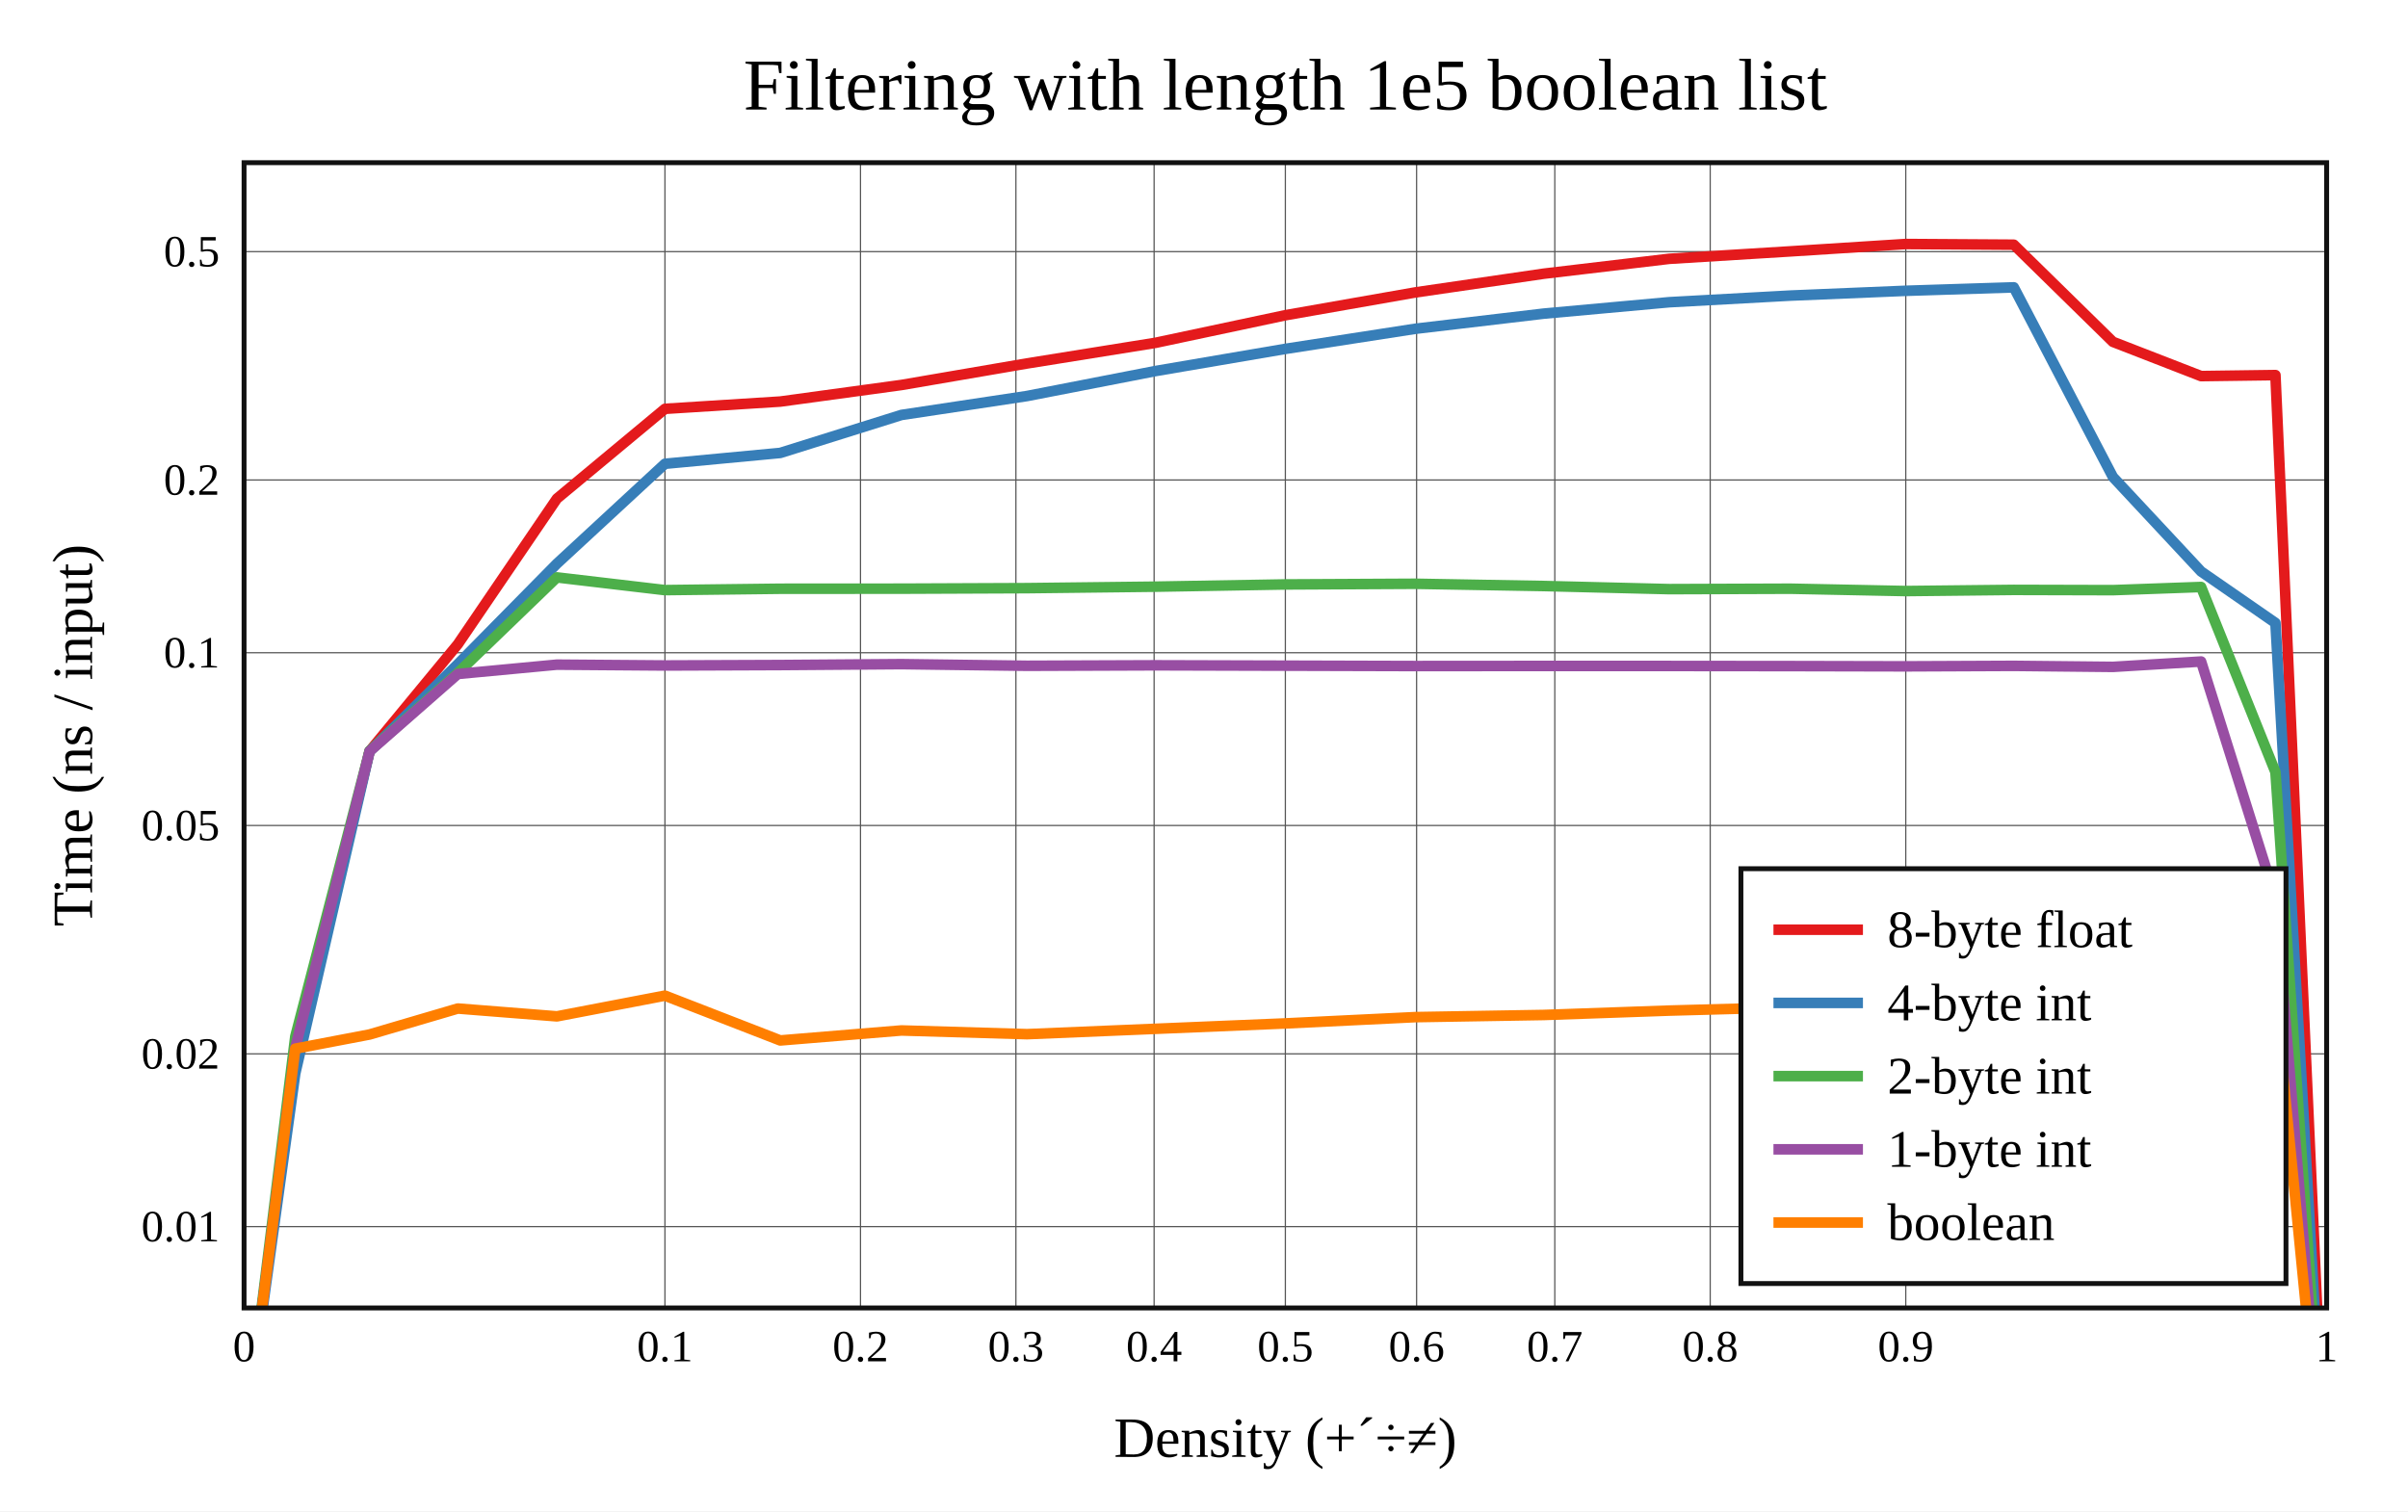
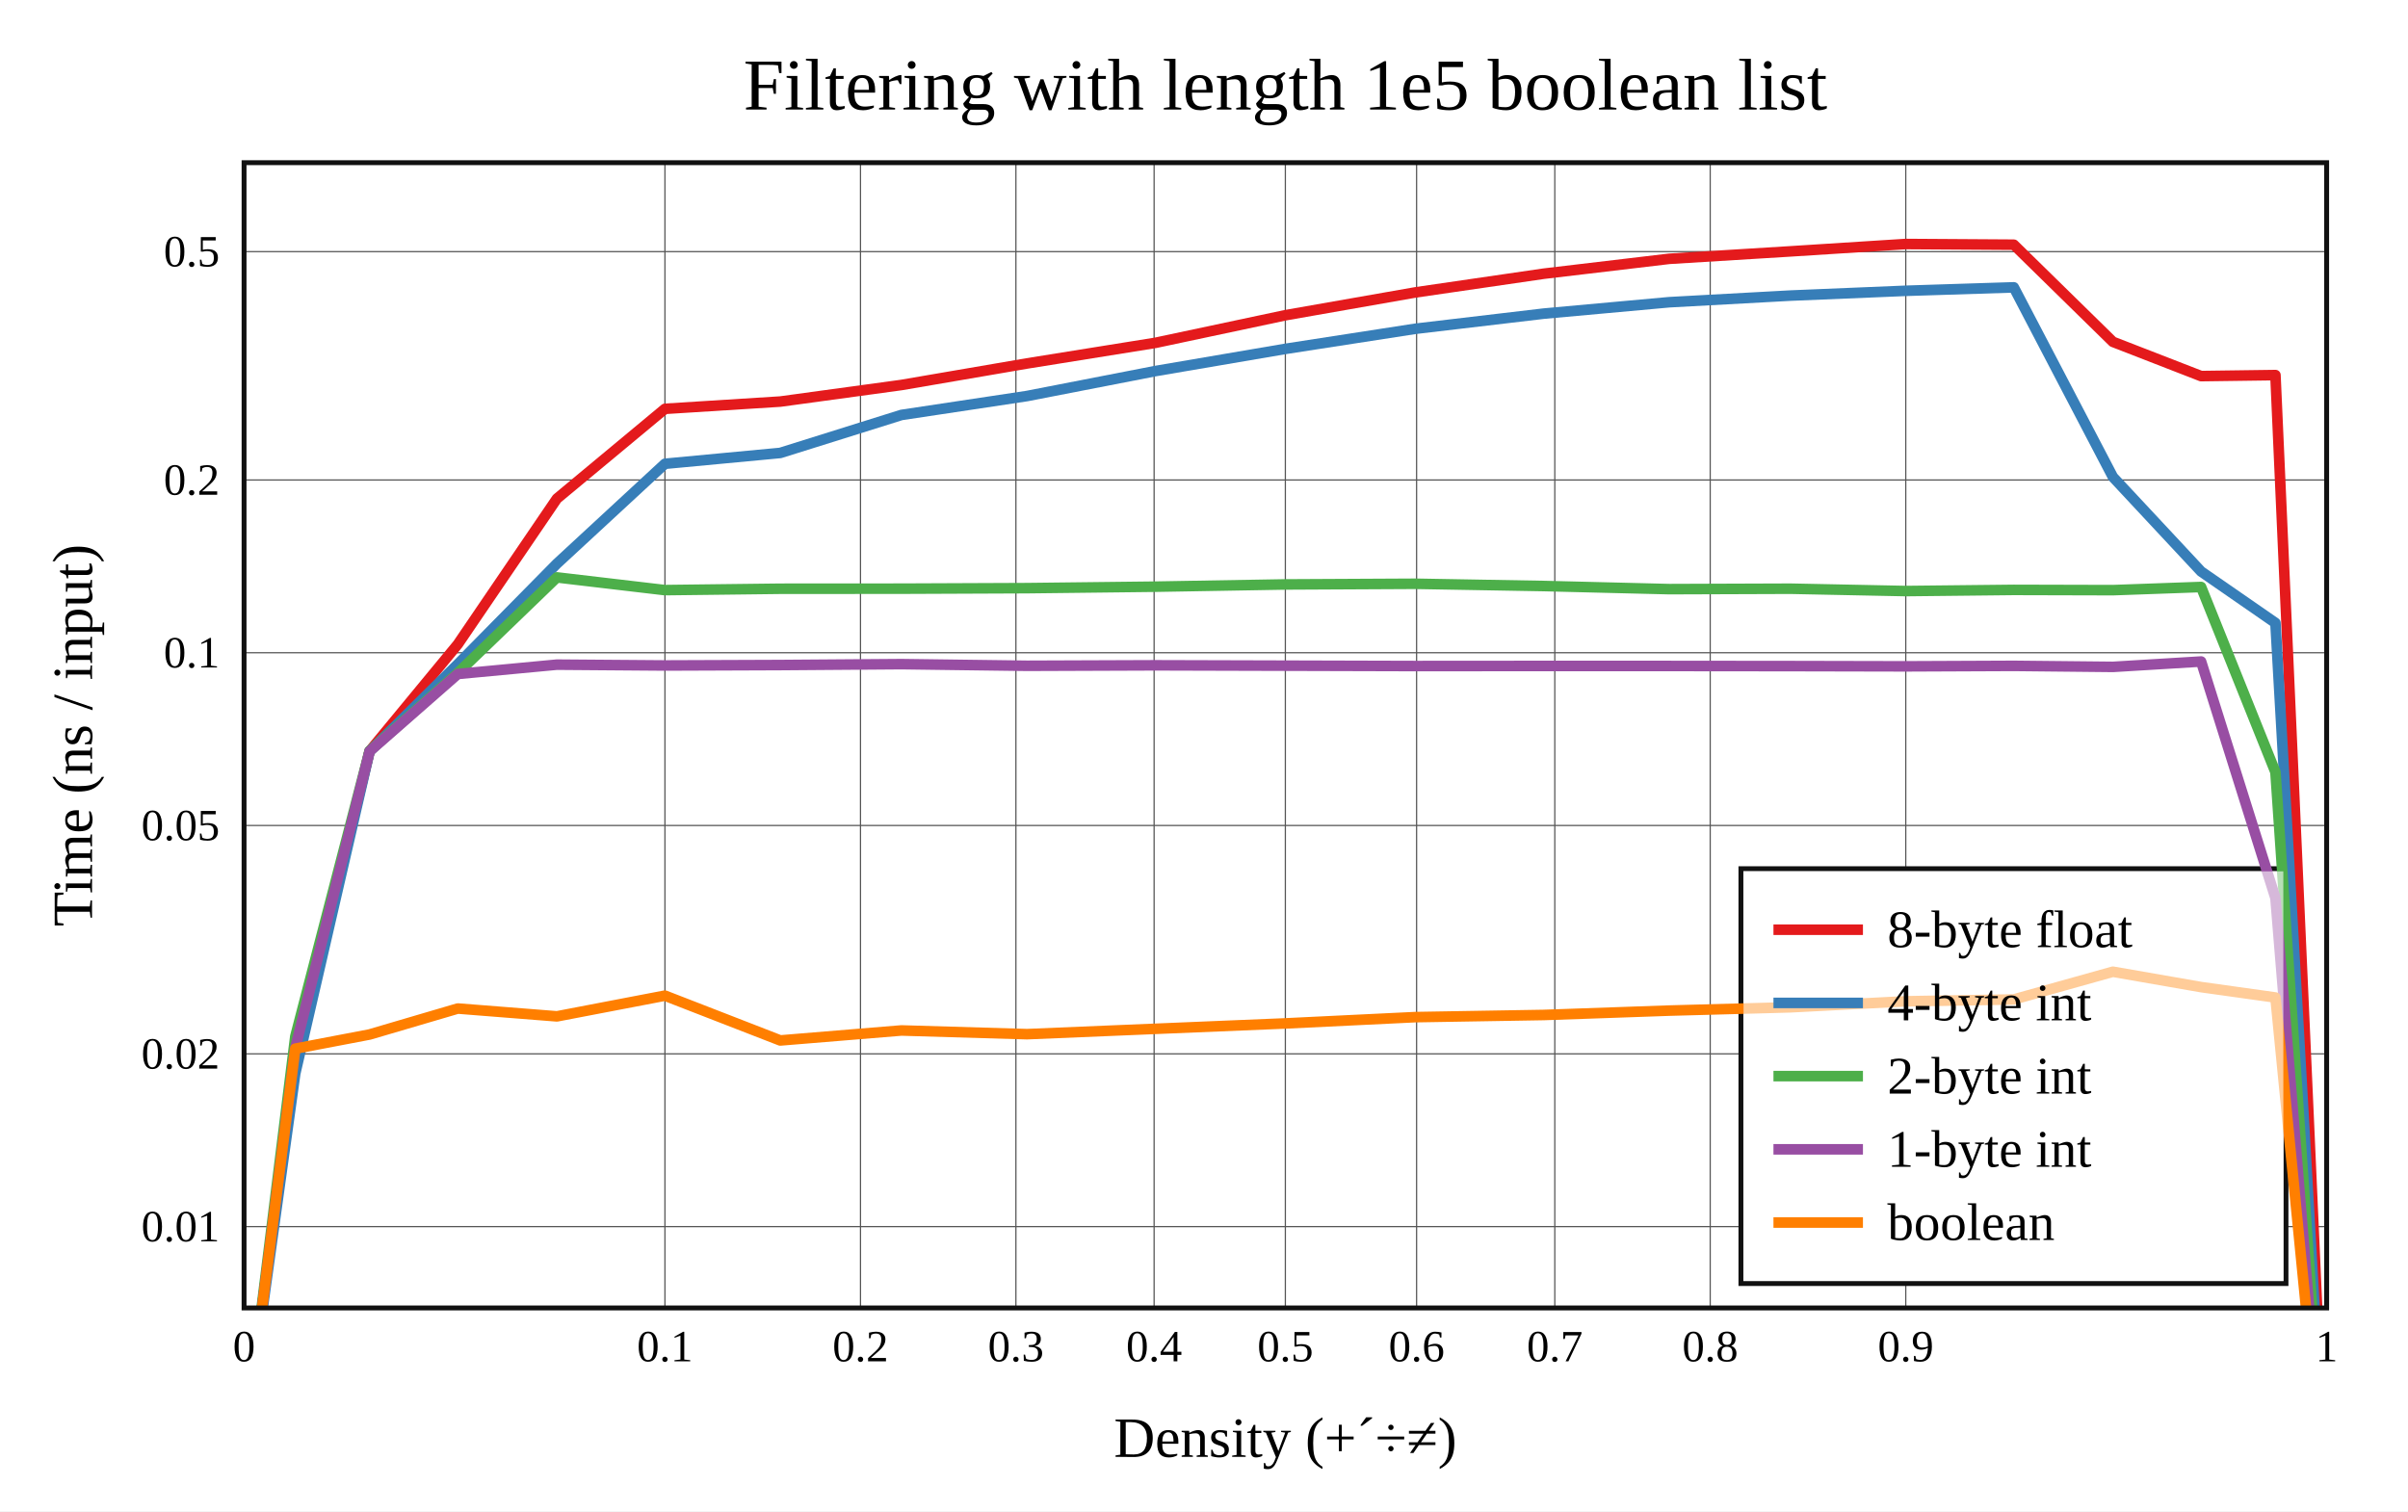
<svg xmlns="http://www.w3.org/2000/svg" viewBox="-60 -40 592 371.6" height="557.4" width="888">
  <g stroke-width="2.6" font-size="14px" text-anchor="middle">
    <defs>
      <clipPath id="clip">
        <rect x="0" y="0" width="512" height="281.6" />
      </clipPath>
    </defs>
    <rect fill="white" x="-60" y="-40" width="592" height="371.6" />
    <text dy="0.33em" font-size="18px" x="256" y="-19">Filtering with length 1e5 boolean list</text>
    <text dy="0.33em" x="256" y="313.6">Density (+´÷≠)</text>
    <text dy="0.33em" transform="rotate(-90)" x="-140.8" y="-42">Time (ns / input)</text>
    <g stroke-width="0.3" stroke="#555">
      <path d="M103.472 0v281.6" />
      <path d="M151.55 0v281.6" />
      <path d="M189.757 0v281.6" />
      <path d="M223.735 0v281.6" />
      <path d="M256 0v281.6" />
      <path d="M288.265 0v281.6" />
      <path d="M322.243 0v281.6" />
      <path d="M360.45 0v281.6" />
      <path d="M408.528 0v281.6" />
      <path d="M0 261.6h512" />
      <path d="M0 219.124h512" />
      <path d="M0 162.973h512" />
      <path d="M0 120.497h512" />
      <path d="M0 78.021h512" />
      <path d="M0 21.871h512" />
    </g>
    <g font-size="11px">
      <text dy="0.33em" x="0" y="291.1">0</text>
      <text dy="0.33em" x="103.472" y="291.1">0.1</text>
      <text dy="0.33em" x="151.55" y="291.1">0.2</text>
      <text dy="0.33em" x="189.757" y="291.1">0.3</text>
      <text dy="0.33em" x="223.735" y="291.1">0.4</text>
      <text dy="0.33em" x="256" y="291.1">0.5</text>
      <text dy="0.33em" x="288.265" y="291.1">0.6</text>
      <text dy="0.33em" x="322.243" y="291.1">0.7</text>
      <text dy="0.33em" x="360.45" y="291.1">0.8</text>
      <text dy="0.33em" x="408.528" y="291.1">0.9</text>
      <text dy="0.33em" x="512" y="291.1">1</text>
      <g text-anchor="end">
        <text dy="0.33em" x="-6" y="261.6">0.01</text>
        <text dy="0.33em" x="-6" y="219.124">0.02</text>
        <text dy="0.33em" x="-6" y="162.973">0.05</text>
        <text dy="0.33em" x="-6" y="120.497">0.1</text>
        <text dy="0.33em" x="-6" y="78.021">0.2</text>
        <text dy="0.33em" x="-6" y="21.871">0.5</text>
      </g>
    </g>
+     <rect stroke-width="1.2" stroke="#111" fill="white" transform="translate(368,173.6)" x="0" y="0" width="134" height="102" />
    <g clip-path="url(#clip)" fill="none" stroke-linecap="round" stroke-linejoin="round">
      <path stroke="#e41a1c" d="M0 314.844L12.59 219.903L30.865 144.709L52.551 118.415L76.913 82.609L103.472 60.526L131.828 58.737L161.617 54.663L192.48 49.367L224.06 44.297L256 37.511L287.94 31.902L319.52 27.297L350.383 23.636L380.172 21.806L408.528 20L435.087 20.169L459.449 44.051L481.135 52.476L499.41 52.23L512 334.095" />
      <path stroke="#377eb8" d="M0 314.71L12.59 223.944L30.865 144.75L52.551 123.304L76.913 98.595L103.472 74.04L131.828 71.37L161.617 62.029L192.48 57.378L224.06 51.234L256 45.783L287.94 40.842L319.52 37.115L350.383 34.309L380.172 32.681L408.528 31.502L435.087 30.655L459.449 77.275L481.135 100.52L499.41 113.17L512 333.743" />
      <path stroke="#4daf4a" d="M0 316.277L12.59 214.875L30.865 144.615L52.551 125.464L76.913 101.973L103.472 105.098L131.828 104.762L161.617 104.744L192.48 104.616L224.06 104.254L256 103.702L287.94 103.54L319.52 104.095L350.383 104.858L380.172 104.753L408.528 105.33L435.087 105.045L459.449 105.108L481.135 104.333L499.41 149.85L512 333.872" />
      <path stroke="#984ea3" d="M0 316.309L12.59 217.67L30.865 144.733L52.551 125.721L76.913 123.427L103.472 123.632L131.828 123.523L161.617 123.301L192.48 123.707L224.06 123.59L256 123.68L287.94 123.769L319.52 123.747L350.383 123.752L380.172 123.781L408.528 123.843L435.087 123.728L459.449 123.977L481.135 122.658L499.41 180.817L512 334.242" />
      <path stroke="#ff7f00" d="M0 316.33L12.59 217.849L30.865 214.362L52.551 207.982L76.913 209.906L103.472 204.813L131.828 215.828L161.617 213.375L192.48 214.284L224.06 212.968L256 211.641L287.94 210.095L319.52 209.567L350.383 208.489L380.172 207.676L408.528 206.203L435.087 205.747L459.449 198.933L481.135 202.712L499.41 205.27L512 333.122" />
    </g>
    <rect stroke-width="1.2" stroke="#111" fill="none" x="0" y="0" width="512" height="281.6" />
    <g transform="translate(368,173.6)" text-anchor="start" font-size="13px">
-       <rect stroke-width="1.2" stroke="#111" fill="white" x="0" y="0" width="134" height="102" />
+       <rect fill="white" opacity="0.6" x="0.65" y="0.65" width="132.7" height="100.7" />
      <path stroke="#e41a1c" d="M8 15h22" />
      <path stroke="#377eb8" d="M8 33h22" />
      <path stroke="#4daf4a" d="M8 51h22" />
      <path stroke="#984ea3" d="M8 69h22" />
      <path stroke="#ff7f00" d="M8 87h22" />
      <text dy="0.33em" x="36" y="15">8-byte float</text>
      <text dy="0.33em" x="36" y="33">4-byte int</text>
      <text dy="0.33em" x="36" y="51">2-byte int</text>
      <text dy="0.33em" x="36" y="69">1-byte int</text>
      <text dy="0.33em" x="36" y="87">boolean</text>
    </g>
  </g>
</svg>
